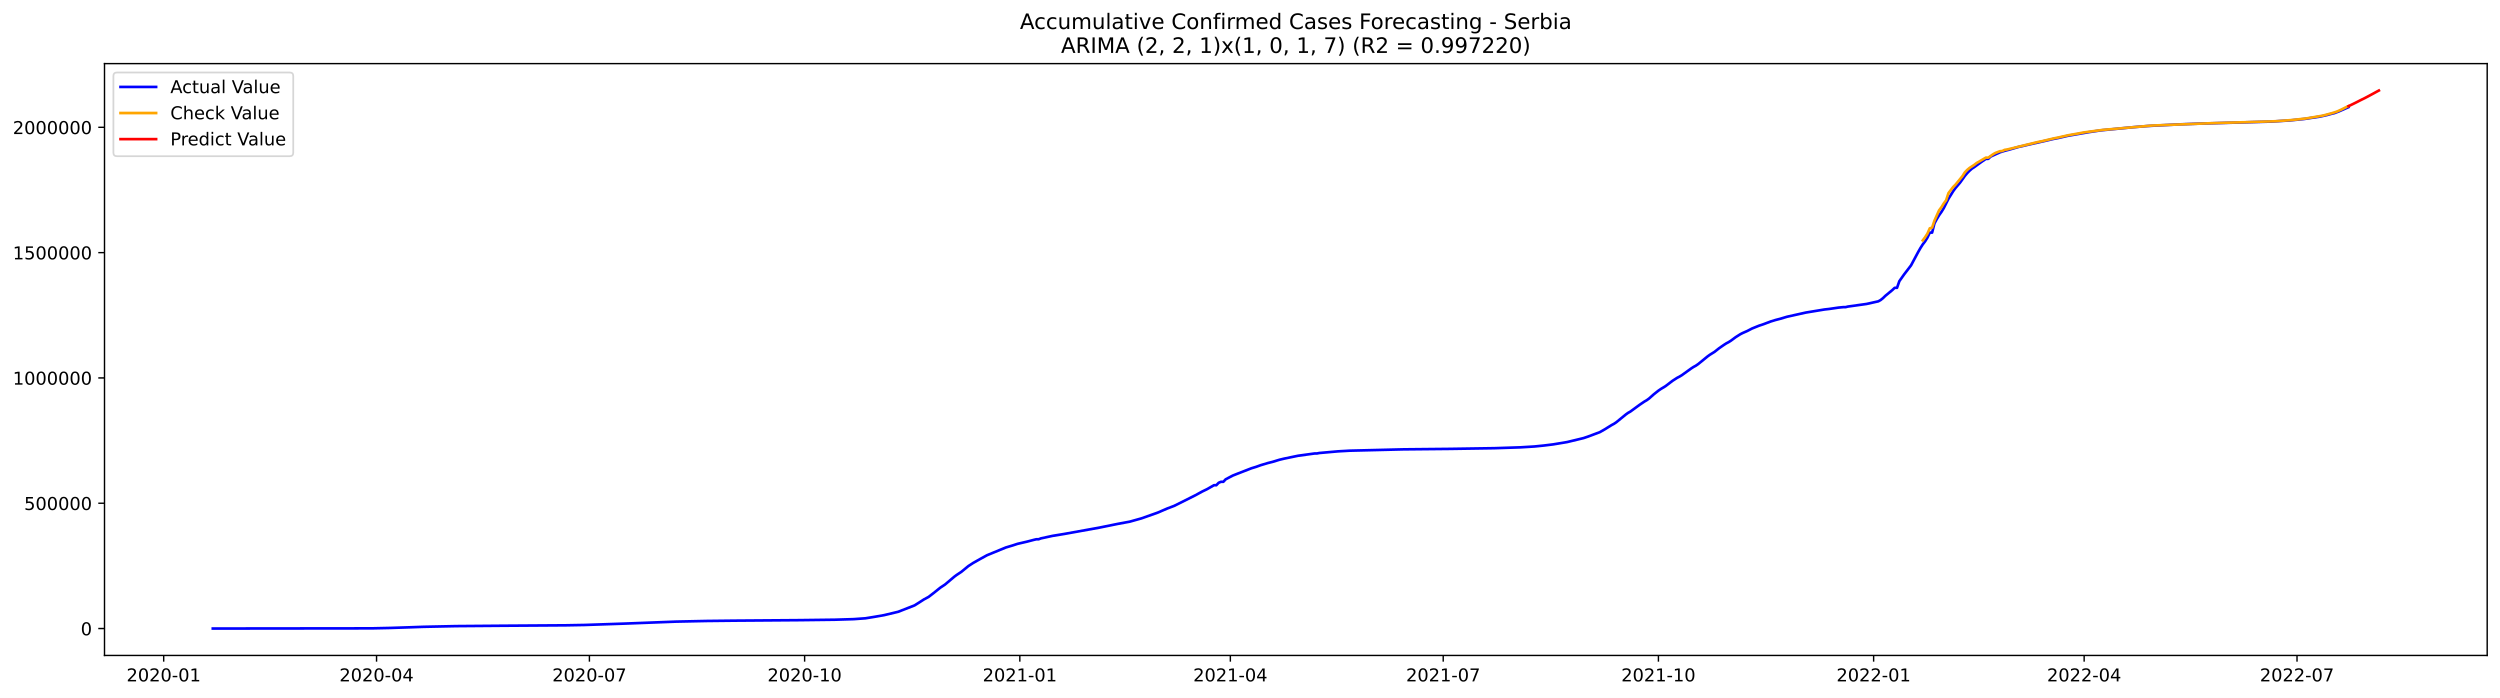
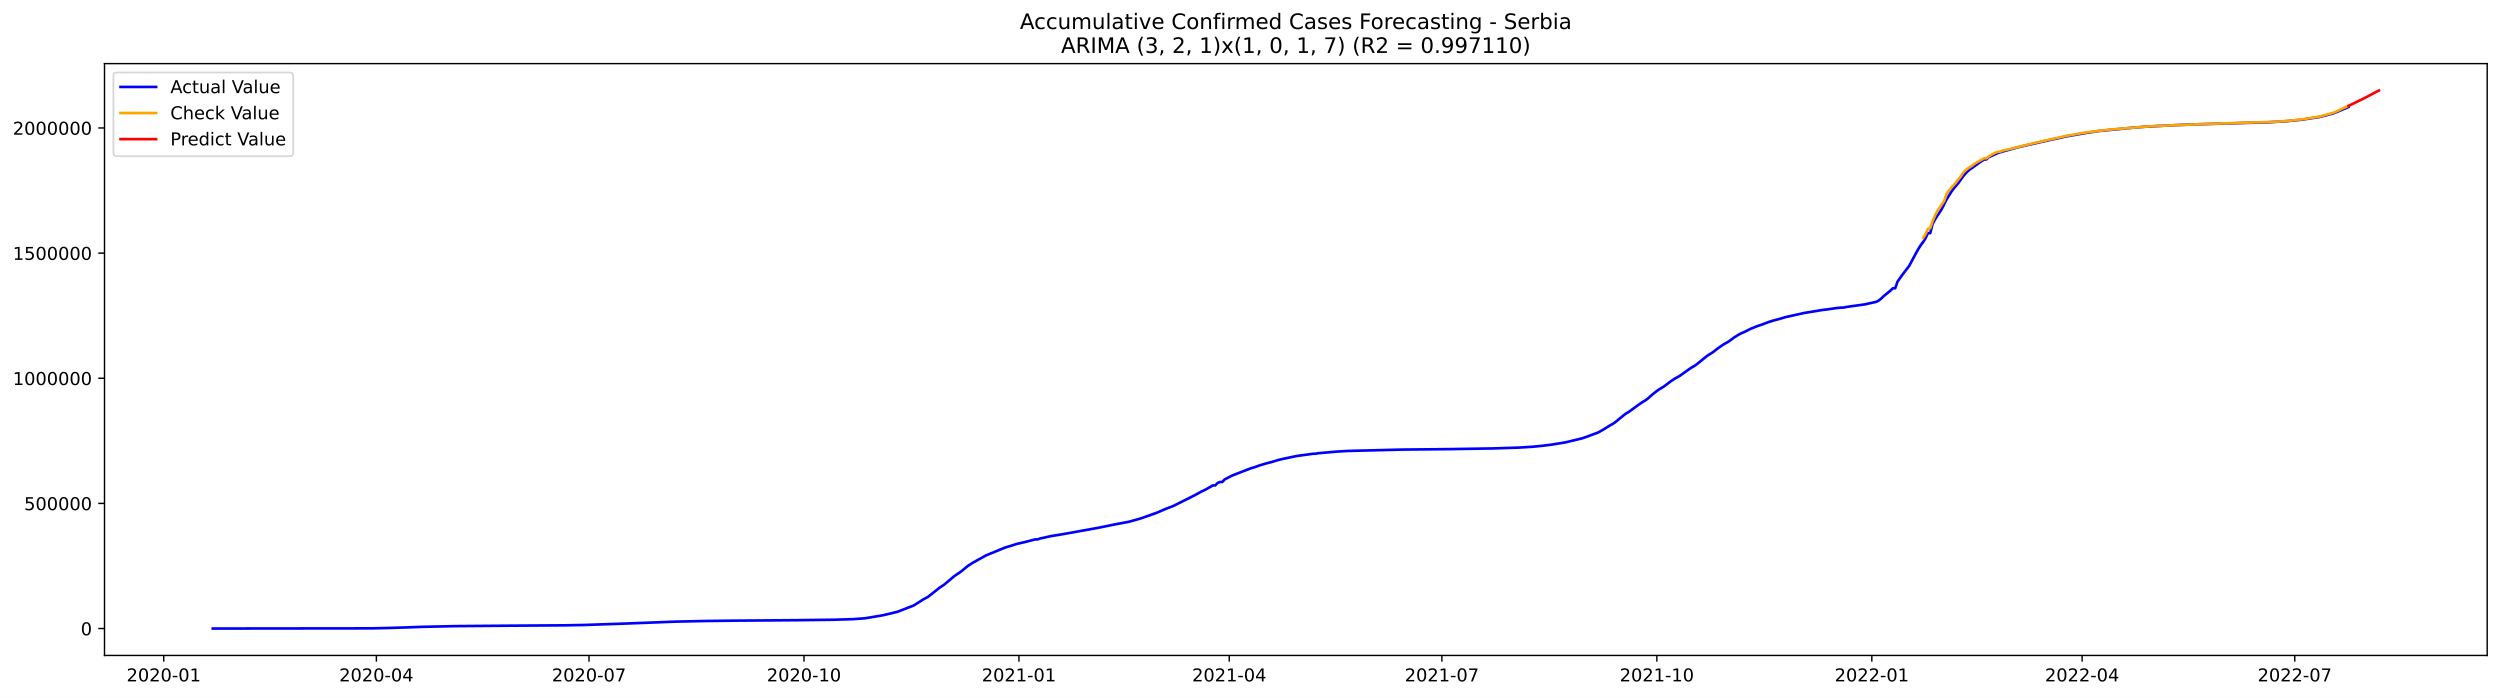
<svg xmlns="http://www.w3.org/2000/svg" xmlns:xlink="http://www.w3.org/1999/xlink" width="1405.138pt" height="392.274pt" viewBox="0 0 1405.138 392.274" version="1.1">
  <defs>
    <style type="text/css">*{stroke-linejoin: round; stroke-linecap: butt}</style>
  </defs>
  <g id="figure_1">
    <g id="patch_1">
      <path d="M 0 392.274  L 1405.138 392.274  L 1405.138 0  L 0 0  z " style="fill: #ffffff" />
    </g>
    <g id="axes_1">
      <g id="patch_2">
        <path d="M 58.737 368.396  L 1397.938 368.396  L 1397.938 35.755  L 58.737 35.755  z " style="fill: #ffffff" />
      </g>
      <g id="matplotlib.axis_1">
        <g id="xtick_1">
          <g id="line2d_1">
            <defs>
-               <path id="mef8b6d47ff" d="M 0 0  L 0 3.5  " style="stroke: #000000; stroke-width: 0.8" />
+               <path id="mf80823ff6f" d="M 0 0  L 0 3.5  " style="stroke: #000000; stroke-width: 0.8" />
            </defs>
            <g>
-               <use xlink:href="#mef8b6d47ff" x="92.001" y="368.396" style="stroke: #000000; stroke-width: 0.8" />
+               <use xlink:href="#mf80823ff6f" x="92.03" y="368.396" style="stroke: #000000; stroke-width: 0.8" />
            </g>
          </g>
          <g id="text_1">
-             <g transform="translate(71.10916 382.9939)scale(0.1 -0.1)">
+             <g transform="translate(71.13895 382.9939)scale(0.1 -0.1)">
              <defs>
                <path id="DejaVuSans-32" d="M 1228 531  L 3431 531  L 3431 0  L 469 0  L 469 531  Q 828 903 1448 1529  Q 2069 2156 2228 2338  Q 2531 2678 2651 2914  Q 2772 3150 2772 3378  Q 2772 3750 2511 3984  Q 2250 4219 1831 4219  Q 1534 4219 1204 4116  Q 875 4013 500 3803  L 500 4441  Q 881 4594 1212 4672  Q 1544 4750 1819 4750  Q 2544 4750 2975 4387  Q 3406 4025 3406 3419  Q 3406 3131 3298 2873  Q 3191 2616 2906 2266  Q 2828 2175 2409 1742  Q 1991 1309 1228 531  z " transform="scale(0.015625)" />
                <path id="DejaVuSans-30" d="M 2034 4250  Q 1547 4250 1301 3770  Q 1056 3291 1056 2328  Q 1056 1369 1301 889  Q 1547 409 2034 409  Q 2525 409 2770 889  Q 3016 1369 3016 2328  Q 3016 3291 2770 3770  Q 2525 4250 2034 4250  z M 2034 4750  Q 2819 4750 3233 4129  Q 3647 3509 3647 2328  Q 3647 1150 3233 529  Q 2819 -91 2034 -91  Q 1250 -91 836 529  Q 422 1150 422 2328  Q 422 3509 836 4129  Q 1250 4750 2034 4750  z " transform="scale(0.015625)" />
                <path id="DejaVuSans-2d" d="M 313 2009  L 1997 2009  L 1997 1497  L 313 1497  L 313 2009  z " transform="scale(0.015625)" />
                <path id="DejaVuSans-31" d="M 794 531  L 1825 531  L 1825 4091  L 703 3866  L 703 4441  L 1819 4666  L 2450 4666  L 2450 531  L 3481 531  L 3481 0  L 794 0  L 794 531  z " transform="scale(0.015625)" />
              </defs>
              <use xlink:href="#DejaVuSans-32" />
              <use xlink:href="#DejaVuSans-30" x="63.623" />
              <use xlink:href="#DejaVuSans-32" x="127.246" />
              <use xlink:href="#DejaVuSans-30" x="190.869" />
              <use xlink:href="#DejaVuSans-2d" x="254.492" />
              <use xlink:href="#DejaVuSans-30" x="290.576" />
              <use xlink:href="#DejaVuSans-31" x="354.199" />
            </g>
          </g>
        </g>
        <g id="xtick_2">
          <g id="line2d_2">
            <g>
-               <use xlink:href="#mef8b6d47ff" x="211.642" y="368.396" style="stroke: #000000; stroke-width: 0.8" />
+               <use xlink:href="#mf80823ff6f" x="211.543" y="368.396" style="stroke: #000000; stroke-width: 0.8" />
            </g>
          </g>
          <g id="text_2">
-             <g transform="translate(190.751 382.9939)scale(0.1 -0.1)">
+             <g transform="translate(190.6517 382.9939)scale(0.1 -0.1)">
              <defs>
                <path id="DejaVuSans-34" d="M 2419 4116  L 825 1625  L 2419 1625  L 2419 4116  z M 2253 4666  L 3047 4666  L 3047 1625  L 3713 1625  L 3713 1100  L 3047 1100  L 3047 0  L 2419 0  L 2419 1100  L 313 1100  L 313 1709  L 2253 4666  z " transform="scale(0.015625)" />
              </defs>
              <use xlink:href="#DejaVuSans-32" />
              <use xlink:href="#DejaVuSans-30" x="63.623" />
              <use xlink:href="#DejaVuSans-32" x="127.246" />
              <use xlink:href="#DejaVuSans-30" x="190.869" />
              <use xlink:href="#DejaVuSans-2d" x="254.492" />
              <use xlink:href="#DejaVuSans-30" x="290.576" />
              <use xlink:href="#DejaVuSans-34" x="354.199" />
            </g>
          </g>
        </g>
        <g id="xtick_3">
          <g id="line2d_3">
            <g>
-               <use xlink:href="#mef8b6d47ff" x="331.284" y="368.396" style="stroke: #000000; stroke-width: 0.8" />
+               <use xlink:href="#mf80823ff6f" x="331.056" y="368.396" style="stroke: #000000; stroke-width: 0.8" />
            </g>
          </g>
          <g id="text_3">
-             <g transform="translate(310.3929 382.9939)scale(0.1 -0.1)">
+             <g transform="translate(310.1645 382.9939)scale(0.1 -0.1)">
              <defs>
                <path id="DejaVuSans-37" d="M 525 4666  L 3525 4666  L 3525 4397  L 1831 0  L 1172 0  L 2766 4134  L 525 4134  L 525 4666  z " transform="scale(0.015625)" />
              </defs>
              <use xlink:href="#DejaVuSans-32" />
              <use xlink:href="#DejaVuSans-30" x="63.623" />
              <use xlink:href="#DejaVuSans-32" x="127.246" />
              <use xlink:href="#DejaVuSans-30" x="190.869" />
              <use xlink:href="#DejaVuSans-2d" x="254.492" />
              <use xlink:href="#DejaVuSans-30" x="290.576" />
              <use xlink:href="#DejaVuSans-37" x="354.199" />
            </g>
          </g>
        </g>
        <g id="xtick_4">
          <g id="line2d_4">
            <g>
-               <use xlink:href="#mef8b6d47ff" x="452.241" y="368.396" style="stroke: #000000; stroke-width: 0.8" />
+               <use xlink:href="#mf80823ff6f" x="451.882" y="368.396" style="stroke: #000000; stroke-width: 0.8" />
            </g>
          </g>
          <g id="text_4">
-             <g transform="translate(431.3495 382.9939)scale(0.1 -0.1)">
+             <g transform="translate(430.9907 382.9939)scale(0.1 -0.1)">
              <use xlink:href="#DejaVuSans-32" />
              <use xlink:href="#DejaVuSans-30" x="63.623" />
              <use xlink:href="#DejaVuSans-32" x="127.246" />
              <use xlink:href="#DejaVuSans-30" x="190.869" />
              <use xlink:href="#DejaVuSans-2d" x="254.492" />
              <use xlink:href="#DejaVuSans-31" x="290.576" />
              <use xlink:href="#DejaVuSans-30" x="354.199" />
            </g>
          </g>
        </g>
        <g id="xtick_5">
          <g id="line2d_5">
            <g>
-               <use xlink:href="#mef8b6d47ff" x="573.198" y="368.396" style="stroke: #000000; stroke-width: 0.8" />
+               <use xlink:href="#mf80823ff6f" x="572.708" y="368.396" style="stroke: #000000; stroke-width: 0.8" />
            </g>
          </g>
          <g id="text_5">
-             <g transform="translate(552.3061 382.9939)scale(0.1 -0.1)">
+             <g transform="translate(551.8168 382.9939)scale(0.1 -0.1)">
              <use xlink:href="#DejaVuSans-32" />
              <use xlink:href="#DejaVuSans-30" x="63.623" />
              <use xlink:href="#DejaVuSans-32" x="127.246" />
              <use xlink:href="#DejaVuSans-31" x="190.869" />
              <use xlink:href="#DejaVuSans-2d" x="254.492" />
              <use xlink:href="#DejaVuSans-30" x="290.576" />
              <use xlink:href="#DejaVuSans-31" x="354.199" />
            </g>
          </g>
        </g>
        <g id="xtick_6">
          <g id="line2d_6">
            <g>
-               <use xlink:href="#mef8b6d47ff" x="691.525" y="368.396" style="stroke: #000000; stroke-width: 0.8" />
+               <use xlink:href="#mf80823ff6f" x="690.908" y="368.396" style="stroke: #000000; stroke-width: 0.8" />
            </g>
          </g>
          <g id="text_6">
-             <g transform="translate(670.6332 382.9939)scale(0.1 -0.1)">
+             <g transform="translate(670.0163 382.9939)scale(0.1 -0.1)">
              <use xlink:href="#DejaVuSans-32" />
              <use xlink:href="#DejaVuSans-30" x="63.623" />
              <use xlink:href="#DejaVuSans-32" x="127.246" />
              <use xlink:href="#DejaVuSans-31" x="190.869" />
              <use xlink:href="#DejaVuSans-2d" x="254.492" />
              <use xlink:href="#DejaVuSans-30" x="290.576" />
              <use xlink:href="#DejaVuSans-34" x="354.199" />
            </g>
          </g>
        </g>
        <g id="xtick_7">
          <g id="line2d_7">
            <g>
-               <use xlink:href="#mef8b6d47ff" x="811.166" y="368.396" style="stroke: #000000; stroke-width: 0.8" />
+               <use xlink:href="#mf80823ff6f" x="810.42" y="368.396" style="stroke: #000000; stroke-width: 0.8" />
            </g>
          </g>
          <g id="text_7">
-             <g transform="translate(790.2751 382.9939)scale(0.1 -0.1)">
+             <g transform="translate(789.5291 382.9939)scale(0.1 -0.1)">
              <use xlink:href="#DejaVuSans-32" />
              <use xlink:href="#DejaVuSans-30" x="63.623" />
              <use xlink:href="#DejaVuSans-32" x="127.246" />
              <use xlink:href="#DejaVuSans-31" x="190.869" />
              <use xlink:href="#DejaVuSans-2d" x="254.492" />
              <use xlink:href="#DejaVuSans-30" x="290.576" />
              <use xlink:href="#DejaVuSans-37" x="354.199" />
            </g>
          </g>
        </g>
        <g id="xtick_8">
          <g id="line2d_8">
            <g>
-               <use xlink:href="#mef8b6d47ff" x="932.123" y="368.396" style="stroke: #000000; stroke-width: 0.8" />
+               <use xlink:href="#mf80823ff6f" x="931.247" y="368.396" style="stroke: #000000; stroke-width: 0.8" />
            </g>
          </g>
          <g id="text_8">
-             <g transform="translate(911.2317 382.9939)scale(0.1 -0.1)">
+             <g transform="translate(910.3552 382.9939)scale(0.1 -0.1)">
              <use xlink:href="#DejaVuSans-32" />
              <use xlink:href="#DejaVuSans-30" x="63.623" />
              <use xlink:href="#DejaVuSans-32" x="127.246" />
              <use xlink:href="#DejaVuSans-31" x="190.869" />
              <use xlink:href="#DejaVuSans-2d" x="254.492" />
              <use xlink:href="#DejaVuSans-31" x="290.576" />
              <use xlink:href="#DejaVuSans-30" x="354.199" />
            </g>
          </g>
        </g>
        <g id="xtick_9">
          <g id="line2d_9">
            <g>
-               <use xlink:href="#mef8b6d47ff" x="1053.08" y="368.396" style="stroke: #000000; stroke-width: 0.8" />
+               <use xlink:href="#mf80823ff6f" x="1052.073" y="368.396" style="stroke: #000000; stroke-width: 0.8" />
            </g>
          </g>
          <g id="text_9">
-             <g transform="translate(1032.188 382.9939)scale(0.1 -0.1)">
+             <g transform="translate(1031.181 382.9939)scale(0.1 -0.1)">
              <use xlink:href="#DejaVuSans-32" />
              <use xlink:href="#DejaVuSans-30" x="63.623" />
              <use xlink:href="#DejaVuSans-32" x="127.246" />
              <use xlink:href="#DejaVuSans-32" x="190.869" />
              <use xlink:href="#DejaVuSans-2d" x="254.492" />
              <use xlink:href="#DejaVuSans-30" x="290.576" />
              <use xlink:href="#DejaVuSans-31" x="354.199" />
            </g>
          </g>
        </g>
        <g id="xtick_10">
          <g id="line2d_10">
            <g>
-               <use xlink:href="#mef8b6d47ff" x="1171.407" y="368.396" style="stroke: #000000; stroke-width: 0.8" />
+               <use xlink:href="#mf80823ff6f" x="1170.272" y="368.396" style="stroke: #000000; stroke-width: 0.8" />
            </g>
          </g>
          <g id="text_10">
-             <g transform="translate(1150.515 382.9939)scale(0.1 -0.1)">
+             <g transform="translate(1149.381 382.9939)scale(0.1 -0.1)">
              <use xlink:href="#DejaVuSans-32" />
              <use xlink:href="#DejaVuSans-30" x="63.623" />
              <use xlink:href="#DejaVuSans-32" x="127.246" />
              <use xlink:href="#DejaVuSans-32" x="190.869" />
              <use xlink:href="#DejaVuSans-2d" x="254.492" />
              <use xlink:href="#DejaVuSans-30" x="290.576" />
              <use xlink:href="#DejaVuSans-34" x="354.199" />
            </g>
          </g>
        </g>
        <g id="xtick_11">
          <g id="line2d_11">
            <g>
-               <use xlink:href="#mef8b6d47ff" x="1291.049" y="368.396" style="stroke: #000000; stroke-width: 0.8" />
+               <use xlink:href="#mf80823ff6f" x="1289.785" y="368.396" style="stroke: #000000; stroke-width: 0.8" />
            </g>
          </g>
          <g id="text_11">
-             <g transform="translate(1270.157 382.9939)scale(0.1 -0.1)">
+             <g transform="translate(1268.894 382.9939)scale(0.1 -0.1)">
              <use xlink:href="#DejaVuSans-32" />
              <use xlink:href="#DejaVuSans-30" x="63.623" />
              <use xlink:href="#DejaVuSans-32" x="127.246" />
              <use xlink:href="#DejaVuSans-32" x="190.869" />
              <use xlink:href="#DejaVuSans-2d" x="254.492" />
              <use xlink:href="#DejaVuSans-30" x="290.576" />
              <use xlink:href="#DejaVuSans-37" x="354.199" />
            </g>
          </g>
        </g>
      </g>
      <g id="matplotlib.axis_2">
        <g id="ytick_1">
          <g id="line2d_12">
            <defs>
-               <path id="m5b79d27939" d="M 0 0  L -3.5 0  " style="stroke: #000000; stroke-width: 0.8" />
+               <path id="m403ae2713d" d="M 0 0  L -3.5 0  " style="stroke: #000000; stroke-width: 0.8" />
            </defs>
            <g>
-               <use xlink:href="#m5b79d27939" x="58.737" y="353.276" style="stroke: #000000; stroke-width: 0.8" />
+               <use xlink:href="#m403ae2713d" x="58.737" y="353.276" style="stroke: #000000; stroke-width: 0.8" />
            </g>
          </g>
          <g id="text_12">
            <g transform="translate(45.375 357.0747)scale(0.1 -0.1)">
              <use xlink:href="#DejaVuSans-30" />
            </g>
          </g>
        </g>
        <g id="ytick_2">
          <g id="line2d_13">
            <g>
-               <use xlink:href="#m5b79d27939" x="58.737" y="282.846" style="stroke: #000000; stroke-width: 0.8" />
+               <use xlink:href="#m403ae2713d" x="58.737" y="282.94" style="stroke: #000000; stroke-width: 0.8" />
            </g>
          </g>
          <g id="text_13">
-             <g transform="translate(13.5625 286.6455)scale(0.1 -0.1)">
+             <g transform="translate(13.5625 286.7396)scale(0.1 -0.1)">
              <defs>
                <path id="DejaVuSans-35" d="M 691 4666  L 3169 4666  L 3169 4134  L 1269 4134  L 1269 2991  Q 1406 3038 1543 3061  Q 1681 3084 1819 3084  Q 2600 3084 3056 2656  Q 3513 2228 3513 1497  Q 3513 744 3044 326  Q 2575 -91 1722 -91  Q 1428 -91 1123 -41  Q 819 9 494 109  L 494 744  Q 775 591 1075 516  Q 1375 441 1709 441  Q 2250 441 2565 725  Q 2881 1009 2881 1497  Q 2881 1984 2565 2268  Q 2250 2553 1709 2553  Q 1456 2553 1204 2497  Q 953 2441 691 2322  L 691 4666  z " transform="scale(0.015625)" />
              </defs>
              <use xlink:href="#DejaVuSans-35" />
              <use xlink:href="#DejaVuSans-30" x="63.623" />
              <use xlink:href="#DejaVuSans-30" x="127.246" />
              <use xlink:href="#DejaVuSans-30" x="190.869" />
              <use xlink:href="#DejaVuSans-30" x="254.492" />
              <use xlink:href="#DejaVuSans-30" x="318.115" />
            </g>
          </g>
        </g>
        <g id="ytick_3">
          <g id="line2d_14">
            <g>
-               <use xlink:href="#m5b79d27939" x="58.737" y="212.417" style="stroke: #000000; stroke-width: 0.8" />
+               <use xlink:href="#m403ae2713d" x="58.737" y="212.605" style="stroke: #000000; stroke-width: 0.8" />
            </g>
          </g>
          <g id="text_14">
-             <g transform="translate(7.2 216.2163)scale(0.1 -0.1)">
+             <g transform="translate(7.2 216.4045)scale(0.1 -0.1)">
              <use xlink:href="#DejaVuSans-31" />
              <use xlink:href="#DejaVuSans-30" x="63.623" />
              <use xlink:href="#DejaVuSans-30" x="127.246" />
              <use xlink:href="#DejaVuSans-30" x="190.869" />
              <use xlink:href="#DejaVuSans-30" x="254.492" />
              <use xlink:href="#DejaVuSans-30" x="318.115" />
              <use xlink:href="#DejaVuSans-30" x="381.738" />
            </g>
          </g>
        </g>
        <g id="ytick_4">
          <g id="line2d_15">
            <g>
-               <use xlink:href="#m5b79d27939" x="58.737" y="141.988" style="stroke: #000000; stroke-width: 0.8" />
+               <use xlink:href="#m403ae2713d" x="58.737" y="142.27" style="stroke: #000000; stroke-width: 0.8" />
            </g>
          </g>
          <g id="text_15">
-             <g transform="translate(7.2 145.7871)scale(0.1 -0.1)">
+             <g transform="translate(7.2 146.0693)scale(0.1 -0.1)">
              <use xlink:href="#DejaVuSans-31" />
              <use xlink:href="#DejaVuSans-35" x="63.623" />
              <use xlink:href="#DejaVuSans-30" x="127.246" />
              <use xlink:href="#DejaVuSans-30" x="190.869" />
              <use xlink:href="#DejaVuSans-30" x="254.492" />
              <use xlink:href="#DejaVuSans-30" x="318.115" />
              <use xlink:href="#DejaVuSans-30" x="381.738" />
            </g>
          </g>
        </g>
        <g id="ytick_5">
          <g id="line2d_16">
            <g>
-               <use xlink:href="#m5b79d27939" x="58.737" y="71.559" style="stroke: #000000; stroke-width: 0.8" />
+               <use xlink:href="#m403ae2713d" x="58.737" y="71.935" style="stroke: #000000; stroke-width: 0.8" />
            </g>
          </g>
          <g id="text_16">
-             <g transform="translate(7.2 75.35788)scale(0.1 -0.1)">
+             <g transform="translate(7.2 75.73422)scale(0.1 -0.1)">
              <use xlink:href="#DejaVuSans-32" />
              <use xlink:href="#DejaVuSans-30" x="63.623" />
              <use xlink:href="#DejaVuSans-30" x="127.246" />
              <use xlink:href="#DejaVuSans-30" x="190.869" />
              <use xlink:href="#DejaVuSans-30" x="254.492" />
              <use xlink:href="#DejaVuSans-30" x="318.115" />
              <use xlink:href="#DejaVuSans-30" x="381.738" />
            </g>
          </g>
        </g>
      </g>
      <g id="line2d_17">
-         <path d="M 119.61 353.276  L 209.013 353.165  L 219.531 352.931  L 230.049 352.589  L 237.937 352.305  L 256.344 351.912  L 282.639 351.699  L 318.137 351.459  L 328.655 351.263  L 351.005 350.498  L 379.93 349.387  L 397.022 349.02  L 412.799 348.841  L 449.611 348.56  L 469.333 348.31  L 479.851 347.988  L 486.424 347.517  L 491.683 346.662  L 496.942 345.74  L 504.831 343.854  L 514.034 340.264  L 516.663 338.613  L 519.293 336.918  L 521.922 335.501  L 524.552 333.47  L 528.496 330.311  L 531.126 328.564  L 536.385 324.126  L 537.699 323.154  L 540.329 321.412  L 544.273 318.17  L 546.903 316.45  L 550.847 314.223  L 554.791 312.055  L 565.309 307.727  L 569.253 306.545  L 571.883 305.676  L 577.142 304.456  L 581.086 303.425  L 582.401 303.112  L 583.715 303.112  L 585.03 302.61  L 591.604 301.183  L 598.178 300.109  L 617.899 296.552  L 628.417 294.415  L 634.991 293.201  L 641.564 291.355  L 650.768 288.096  L 656.026 285.822  L 659.971 284.321  L 671.803 278.401  L 675.748 276.241  L 678.377 274.973  L 682.321 272.719  L 683.636 272.719  L 684.951 271.35  L 686.266 270.802  L 687.58 270.802  L 688.895 269.396  L 692.839 267.319  L 695.469 266.272  L 703.357 263.2  L 705.987 262.397  L 708.616 261.45  L 712.561 260.267  L 715.19 259.609  L 719.134 258.405  L 721.764 257.777  L 725.708 256.957  L 729.652 256.146  L 738.855 254.883  L 740.17 254.883  L 741.485 254.617  L 752.003 253.684  L 758.577 253.312  L 788.816 252.56  L 815.111 252.298  L 840.091 251.905  L 854.553 251.43  L 862.442 250.948  L 867.701 250.418  L 872.96 249.77  L 880.848 248.456  L 890.051 246.23  L 892.681 245.339  L 899.254 242.867  L 901.884 241.36  L 905.828 238.911  L 907.143 238.207  L 908.458 237.326  L 913.717 233.027  L 915.031 232.077  L 916.346 231.336  L 918.976 229.413  L 921.605 227.486  L 924.235 225.703  L 925.549 224.944  L 926.864 223.995  L 929.494 221.652  L 932.123 219.564  L 933.438 218.661  L 936.067 217.067  L 940.012 214.064  L 942.641 212.366  L 943.956 211.689  L 945.271 210.886  L 950.53 207.106  L 951.844 206.253  L 953.159 205.538  L 954.474 204.628  L 959.733 200.342  L 961.047 199.391  L 963.677 197.751  L 966.306 195.668  L 968.936 193.849  L 970.251 193.004  L 971.565 192.31  L 972.88 191.479  L 975.51 189.53  L 978.139 187.861  L 979.454 187.184  L 982.083 186.024  L 984.713 184.656  L 988.657 183.064  L 991.287 182.182  L 995.231 180.69  L 997.86 179.882  L 1000.49 179.199  L 1004.434 178.024  L 1008.378 177.147  L 1014.952 175.68  L 1025.47 173.948  L 1028.1 173.651  L 1033.359 172.886  L 1035.988 172.63  L 1037.303 172.63  L 1038.617 172.307  L 1049.135 170.836  L 1055.709 169.368  L 1057.024 168.632  L 1058.339 167.577  L 1059.653 166.292  L 1063.598 163.033  L 1064.912 161.772  L 1066.227 161.772  L 1067.542 158.03  L 1070.171 154.301  L 1074.116 149.145  L 1078.06 141.76  L 1079.375 139.449  L 1080.689 137.376  L 1082.004 135.663  L 1083.319 133.544  L 1084.634 130.741  L 1085.948 130.741  L 1087.263 125.566  L 1088.578 123.131  L 1089.893 120.959  L 1091.207 119.106  L 1092.522 116.944  L 1095.152 111.723  L 1097.781 107.477  L 1099.096 105.683  L 1101.725 102.578  L 1104.355 98.873  L 1105.67 97.307  L 1106.984 95.957  L 1108.299 94.804  L 1109.614 93.954  L 1113.558 91.08  L 1116.187 89.288  L 1117.502 89.288  L 1118.817 88.023  L 1124.076 85.603  L 1126.705 84.779  L 1129.335 84.099  L 1134.594 82.569  L 1154.315 78.053  L 1156.945 77.552  L 1162.204 76.337  L 1174.036 74.274  L 1180.61 73.283  L 1199.016 71.486  L 1206.905 70.844  L 1210.849 70.616  L 1225.311 69.893  L 1235.829 69.495  L 1276.586 68.333  L 1287.104 67.67  L 1294.993 66.885  L 1304.196 65.495  L 1308.14 64.602  L 1310.77 63.863  L 1312.085 63.573  L 1314.714 62.559  L 1317.344 61.404  L 1319.973 60.235  L 1319.973 60.235  " clip-path="url(#pdf8022c836)" style="fill: none; stroke: #0000ff; stroke-width: 1.5; stroke-linecap: square" />
+         <path d="M 119.61 353.276  L 208.916 353.165  L 219.423 352.931  L 229.93 352.59  L 237.81 352.306  L 256.196 351.914  L 282.463 351.701  L 317.923 351.462  L 328.429 351.266  L 350.756 350.502  L 379.649 349.392  L 396.722 349.026  L 412.482 348.847  L 449.255 348.566  L 468.955 348.317  L 479.462 347.995  L 486.029 347.525  L 491.282 346.67  L 496.535 345.75  L 504.415 343.866  L 513.608 340.281  L 516.235 338.632  L 518.862 336.94  L 521.488 335.525  L 524.115 333.496  L 528.055 330.341  L 530.682 328.597  L 535.935 324.165  L 537.248 323.194  L 539.875 321.455  L 543.815 318.217  L 546.442 316.499  L 550.382 314.275  L 554.322 312.11  L 564.828 307.787  L 568.768 306.607  L 571.395 305.74  L 576.648 304.521  L 580.588 303.491  L 581.901 303.179  L 583.215 303.179  L 584.528 302.678  L 591.095 301.252  L 597.661 300.18  L 617.361 296.628  L 627.868 294.493  L 634.435 293.281  L 641.001 291.437  L 650.195 288.183  L 655.448 285.912  L 659.388 284.413  L 671.208 278.501  L 675.148 276.344  L 677.774 275.077  L 681.714 272.827  L 683.028 272.827  L 684.341 271.459  L 685.654 270.912  L 686.968 270.912  L 688.281 269.508  L 692.221 267.434  L 694.848 266.388  L 702.728 263.32  L 705.354 262.519  L 707.981 261.573  L 711.921 260.391  L 714.548 259.734  L 718.488 258.531  L 721.114 257.905  L 725.054 257.085  L 728.994 256.275  L 738.187 255.015  L 739.501 255.015  L 740.814 254.749  L 751.321 253.817  L 757.887 253.446  L 788.094 252.694  L 814.36 252.433  L 839.314 252.04  L 853.76 251.567  L 861.64 251.085  L 866.894 250.555  L 872.147 249.909  L 880.027 248.596  L 889.22 246.373  L 891.847 245.483  L 898.413 243.014  L 901.04 241.509  L 904.98 239.064  L 906.293 238.36  L 907.607 237.481  L 912.86 233.187  L 914.173 232.238  L 915.487 231.499  L 918.113 229.578  L 920.74 227.654  L 923.367 225.874  L 924.68 225.116  L 925.993 224.168  L 928.62 221.828  L 931.247 219.743  L 932.56 218.841  L 935.187 217.249  L 939.127 214.25  L 941.753 212.554  L 943.067 211.878  L 944.38 211.076  L 949.633 207.301  L 950.947 206.45  L 952.26 205.736  L 953.573 204.827  L 958.826 200.546  L 960.14 199.597  L 962.766 197.959  L 965.393 195.879  L 968.02 194.062  L 969.333 193.218  L 970.646 192.525  L 971.96 191.695  L 974.586 189.749  L 977.213 188.082  L 978.526 187.406  L 981.153 186.247  L 983.78 184.882  L 987.72 183.292  L 990.346 182.41  L 994.286 180.92  L 996.913 180.114  L 999.54 179.431  L 1003.48 178.258  L 1007.42 177.382  L 1013.986 175.918  L 1024.493 174.188  L 1027.119 173.891  L 1032.373 173.127  L 1034.999 172.871  L 1036.313 172.871  L 1037.626 172.548  L 1048.133 171.08  L 1054.699 169.613  L 1056.013 168.879  L 1057.326 167.825  L 1058.639 166.542  L 1062.579 163.287  L 1063.893 162.028  L 1065.206 162.028  L 1066.519 158.29  L 1069.146 154.566  L 1073.086 149.417  L 1077.026 142.042  L 1078.339 139.735  L 1079.653 137.664  L 1080.966 135.954  L 1082.279 133.838  L 1083.593 131.038  L 1084.906 131.038  L 1086.219 125.87  L 1087.533 123.439  L 1088.846 121.269  L 1090.159 119.419  L 1091.473 117.259  L 1094.099 112.045  L 1096.726 107.805  L 1098.039 106.014  L 1100.666 102.913  L 1103.292 99.213  L 1104.606 97.649  L 1105.919 96.301  L 1107.232 95.149  L 1108.546 94.3  L 1112.486 91.43  L 1115.112 89.641  L 1116.426 89.641  L 1117.739 88.378  L 1122.992 85.961  L 1125.619 85.138  L 1128.246 84.458  L 1133.499 82.931  L 1153.199 78.42  L 1155.826 77.921  L 1161.079 76.707  L 1172.899 74.647  L 1179.465 73.657  L 1197.852 71.862  L 1205.732 71.222  L 1209.672 70.993  L 1224.119 70.272  L 1234.625 69.874  L 1275.338 68.713  L 1285.845 68.052  L 1293.725 67.268  L 1302.918 65.879  L 1306.858 64.988  L 1309.485 64.249  L 1310.798 63.96  L 1313.425 62.947  L 1319.992 60.138  L 1319.992 60.138  " clip-path="url(#p690d4c5368)" style="fill: none; stroke: #0000ff; stroke-width: 1.5; stroke-linecap: square" />
      </g>
      <g id="line2d_18">
-         <path d="M 1080.689 135.13  L 1082.004 133.353  L 1083.319 131.32  L 1084.634 128.321  L 1085.948 127.962  L 1087.263 124.046  L 1089.893 118.172  L 1091.207 116.454  L 1092.522 114.326  L 1093.837 112.54  L 1095.152 108.516  L 1097.781 105.094  L 1099.096 103.79  L 1103.04 98.951  L 1104.355 96.867  L 1105.67 95.513  L 1106.984 94.397  L 1109.614 92.686  L 1110.929 91.649  L 1116.187 88.588  L 1117.502 88.626  L 1120.132 86.755  L 1121.446 85.995  L 1124.076 84.989  L 1125.391 84.874  L 1126.705 84.235  L 1128.02 84.034  L 1145.112 79.884  L 1147.741 79.347  L 1154.315 77.789  L 1156.945 77.266  L 1162.204 76.06  L 1167.463 75.137  L 1171.407 74.392  L 1181.925 73.003  L 1209.534 70.571  L 1242.403 69.263  L 1279.216 68.137  L 1288.419 67.446  L 1296.308 66.552  L 1305.511 65  L 1310.77 63.576  L 1313.399 62.749  L 1316.029 61.555  L 1318.658 60.224  L 1319.973 59.673  L 1319.973 59.673  " clip-path="url(#pdf8022c836)" style="fill: none; stroke: #ffa500; stroke-width: 1.5; stroke-linecap: square" />
+         <path d="M 1080.966 133.637  L 1082.279 131.605  L 1083.593 128.609  L 1084.906 128.243  L 1086.219 124.362  L 1087.533 121.272  L 1088.846 118.624  L 1092.786 112.858  L 1094.099 108.849  L 1096.726 105.412  L 1098.039 104.079  L 1099.353 102.578  L 1100.666 100.822  L 1101.979 99.298  L 1103.292 97.204  L 1104.606 95.86  L 1105.919 94.744  L 1108.546 93.044  L 1109.859 91.996  L 1115.112 88.957  L 1116.426 88.99  L 1119.052 87.111  L 1121.679 85.767  L 1122.992 85.342  L 1124.306 85.24  L 1125.619 84.6  L 1126.932 84.4  L 1144.006 80.252  L 1146.632 79.712  L 1153.199 78.158  L 1155.826 77.633  L 1161.079 76.432  L 1166.332 75.508  L 1171.586 74.582  L 1183.405 73.114  L 1189.972 72.491  L 1209.672 70.892  L 1239.879 69.682  L 1279.278 68.434  L 1287.158 67.829  L 1295.038 66.936  L 1304.232 65.386  L 1309.485 63.964  L 1312.112 63.134  L 1314.738 61.949  L 1317.365 60.614  L 1319.992 59.505  L 1319.992 59.505  " clip-path="url(#p690d4c5368)" style="fill: none; stroke: #ffa500; stroke-width: 1.5; stroke-linecap: square" />
      </g>
      <g id="line2d_19">
-         <path d="M 1319.973 59.673  L 1321.288 59.052  L 1322.603 58.41  L 1323.917 57.759  L 1325.232 57.095  L 1326.547 56.413  L 1327.862 55.764  L 1329.176 55.116  L 1330.491 54.429  L 1331.806 53.726  L 1333.121 53.02  L 1334.435 52.306  L 1335.75 51.58  L 1337.065 50.876  " clip-path="url(#pdf8022c836)" style="fill: none; stroke: #ff0000; stroke-width: 1.5; stroke-linecap: square" />
+         <path d="M 1319.992 59.505  L 1321.305 58.879  L 1322.618 58.249  L 1323.931 57.599  L 1325.245 56.931  L 1326.558 56.299  L 1327.871 55.688  L 1329.185 55.011  L 1330.498 54.327  L 1331.811 53.641  L 1333.125 52.943  L 1334.438 52.235  L 1335.751 51.548  L 1337.065 50.876  " clip-path="url(#p690d4c5368)" style="fill: none; stroke: #ff0000; stroke-width: 1.5; stroke-linecap: square" />
      </g>
      <g id="patch_3">
        <path d="M 58.737 368.396  L 58.737 35.755  " style="fill: none; stroke: #000000; stroke-width: 0.8; stroke-linejoin: miter; stroke-linecap: square" />
      </g>
      <g id="patch_4">
        <path d="M 1397.938 368.396  L 1397.938 35.755  " style="fill: none; stroke: #000000; stroke-width: 0.8; stroke-linejoin: miter; stroke-linecap: square" />
      </g>
      <g id="patch_5">
        <path d="M 58.737 368.396  L 1397.938 368.396  " style="fill: none; stroke: #000000; stroke-width: 0.8; stroke-linejoin: miter; stroke-linecap: square" />
      </g>
      <g id="patch_6">
        <path d="M 58.737 35.755  L 1397.938 35.755  " style="fill: none; stroke: #000000; stroke-width: 0.8; stroke-linejoin: miter; stroke-linecap: square" />
      </g>
      <g id="text_17">
        <g transform="translate(573.2459 16.31812)scale(0.12 -0.12)">
          <defs>
            <path id="DejaVuSans-41" d="M 2188 4044  L 1331 1722  L 3047 1722  L 2188 4044  z M 1831 4666  L 2547 4666  L 4325 0  L 3669 0  L 3244 1197  L 1141 1197  L 716 0  L 50 0  L 1831 4666  z " transform="scale(0.015625)" />
            <path id="DejaVuSans-63" d="M 3122 3366  L 3122 2828  Q 2878 2963 2633 3030  Q 2388 3097 2138 3097  Q 1578 3097 1268 2742  Q 959 2388 959 1747  Q 959 1106 1268 751  Q 1578 397 2138 397  Q 2388 397 2633 464  Q 2878 531 3122 666  L 3122 134  Q 2881 22 2623 -34  Q 2366 -91 2075 -91  Q 1284 -91 818 406  Q 353 903 353 1747  Q 353 2603 823 3093  Q 1294 3584 2113 3584  Q 2378 3584 2631 3529  Q 2884 3475 3122 3366  z " transform="scale(0.015625)" />
            <path id="DejaVuSans-75" d="M 544 1381  L 544 3500  L 1119 3500  L 1119 1403  Q 1119 906 1312 657  Q 1506 409 1894 409  Q 2359 409 2629 706  Q 2900 1003 2900 1516  L 2900 3500  L 3475 3500  L 3475 0  L 2900 0  L 2900 538  Q 2691 219 2414 64  Q 2138 -91 1772 -91  Q 1169 -91 856 284  Q 544 659 544 1381  z M 1991 3584  L 1991 3584  z " transform="scale(0.015625)" />
            <path id="DejaVuSans-6d" d="M 3328 2828  Q 3544 3216 3844 3400  Q 4144 3584 4550 3584  Q 5097 3584 5394 3201  Q 5691 2819 5691 2113  L 5691 0  L 5113 0  L 5113 2094  Q 5113 2597 4934 2840  Q 4756 3084 4391 3084  Q 3944 3084 3684 2787  Q 3425 2491 3425 1978  L 3425 0  L 2847 0  L 2847 2094  Q 2847 2600 2669 2842  Q 2491 3084 2119 3084  Q 1678 3084 1418 2786  Q 1159 2488 1159 1978  L 1159 0  L 581 0  L 581 3500  L 1159 3500  L 1159 2956  Q 1356 3278 1631 3431  Q 1906 3584 2284 3584  Q 2666 3584 2933 3390  Q 3200 3197 3328 2828  z " transform="scale(0.015625)" />
            <path id="DejaVuSans-6c" d="M 603 4863  L 1178 4863  L 1178 0  L 603 0  L 603 4863  z " transform="scale(0.015625)" />
            <path id="DejaVuSans-61" d="M 2194 1759  Q 1497 1759 1228 1600  Q 959 1441 959 1056  Q 959 750 1161 570  Q 1363 391 1709 391  Q 2188 391 2477 730  Q 2766 1069 2766 1631  L 2766 1759  L 2194 1759  z M 3341 1997  L 3341 0  L 2766 0  L 2766 531  Q 2569 213 2275 61  Q 1981 -91 1556 -91  Q 1019 -91 701 211  Q 384 513 384 1019  Q 384 1609 779 1909  Q 1175 2209 1959 2209  L 2766 2209  L 2766 2266  Q 2766 2663 2505 2880  Q 2244 3097 1772 3097  Q 1472 3097 1187 3025  Q 903 2953 641 2809  L 641 3341  Q 956 3463 1253 3523  Q 1550 3584 1831 3584  Q 2591 3584 2966 3190  Q 3341 2797 3341 1997  z " transform="scale(0.015625)" />
            <path id="DejaVuSans-74" d="M 1172 4494  L 1172 3500  L 2356 3500  L 2356 3053  L 1172 3053  L 1172 1153  Q 1172 725 1289 603  Q 1406 481 1766 481  L 2356 481  L 2356 0  L 1766 0  Q 1100 0 847 248  Q 594 497 594 1153  L 594 3053  L 172 3053  L 172 3500  L 594 3500  L 594 4494  L 1172 4494  z " transform="scale(0.015625)" />
            <path id="DejaVuSans-69" d="M 603 3500  L 1178 3500  L 1178 0  L 603 0  L 603 3500  z M 603 4863  L 1178 4863  L 1178 4134  L 603 4134  L 603 4863  z " transform="scale(0.015625)" />
            <path id="DejaVuSans-76" d="M 191 3500  L 800 3500  L 1894 563  L 2988 3500  L 3597 3500  L 2284 0  L 1503 0  L 191 3500  z " transform="scale(0.015625)" />
            <path id="DejaVuSans-65" d="M 3597 1894  L 3597 1613  L 953 1613  Q 991 1019 1311 708  Q 1631 397 2203 397  Q 2534 397 2845 478  Q 3156 559 3463 722  L 3463 178  Q 3153 47 2828 -22  Q 2503 -91 2169 -91  Q 1331 -91 842 396  Q 353 884 353 1716  Q 353 2575 817 3079  Q 1281 3584 2069 3584  Q 2775 3584 3186 3129  Q 3597 2675 3597 1894  z M 3022 2063  Q 3016 2534 2758 2815  Q 2500 3097 2075 3097  Q 1594 3097 1305 2825  Q 1016 2553 972 2059  L 3022 2063  z " transform="scale(0.015625)" />
            <path id="DejaVuSans-20" transform="scale(0.015625)" />
            <path id="DejaVuSans-43" d="M 4122 4306  L 4122 3641  Q 3803 3938 3442 4084  Q 3081 4231 2675 4231  Q 1875 4231 1450 3742  Q 1025 3253 1025 2328  Q 1025 1406 1450 917  Q 1875 428 2675 428  Q 3081 428 3442 575  Q 3803 722 4122 1019  L 4122 359  Q 3791 134 3420 21  Q 3050 -91 2638 -91  Q 1578 -91 968 557  Q 359 1206 359 2328  Q 359 3453 968 4101  Q 1578 4750 2638 4750  Q 3056 4750 3426 4639  Q 3797 4528 4122 4306  z " transform="scale(0.015625)" />
            <path id="DejaVuSans-6f" d="M 1959 3097  Q 1497 3097 1228 2736  Q 959 2375 959 1747  Q 959 1119 1226 758  Q 1494 397 1959 397  Q 2419 397 2687 759  Q 2956 1122 2956 1747  Q 2956 2369 2687 2733  Q 2419 3097 1959 3097  z M 1959 3584  Q 2709 3584 3137 3096  Q 3566 2609 3566 1747  Q 3566 888 3137 398  Q 2709 -91 1959 -91  Q 1206 -91 779 398  Q 353 888 353 1747  Q 353 2609 779 3096  Q 1206 3584 1959 3584  z " transform="scale(0.015625)" />
            <path id="DejaVuSans-6e" d="M 3513 2113  L 3513 0  L 2938 0  L 2938 2094  Q 2938 2591 2744 2837  Q 2550 3084 2163 3084  Q 1697 3084 1428 2787  Q 1159 2491 1159 1978  L 1159 0  L 581 0  L 581 3500  L 1159 3500  L 1159 2956  Q 1366 3272 1645 3428  Q 1925 3584 2291 3584  Q 2894 3584 3203 3211  Q 3513 2838 3513 2113  z " transform="scale(0.015625)" />
            <path id="DejaVuSans-66" d="M 2375 4863  L 2375 4384  L 1825 4384  Q 1516 4384 1395 4259  Q 1275 4134 1275 3809  L 1275 3500  L 2222 3500  L 2222 3053  L 1275 3053  L 1275 0  L 697 0  L 697 3053  L 147 3053  L 147 3500  L 697 3500  L 697 3744  Q 697 4328 969 4595  Q 1241 4863 1831 4863  L 2375 4863  z " transform="scale(0.015625)" />
            <path id="DejaVuSans-72" d="M 2631 2963  Q 2534 3019 2420 3045  Q 2306 3072 2169 3072  Q 1681 3072 1420 2755  Q 1159 2438 1159 1844  L 1159 0  L 581 0  L 581 3500  L 1159 3500  L 1159 2956  Q 1341 3275 1631 3429  Q 1922 3584 2338 3584  Q 2397 3584 2469 3576  Q 2541 3569 2628 3553  L 2631 2963  z " transform="scale(0.015625)" />
            <path id="DejaVuSans-64" d="M 2906 2969  L 2906 4863  L 3481 4863  L 3481 0  L 2906 0  L 2906 525  Q 2725 213 2448 61  Q 2172 -91 1784 -91  Q 1150 -91 751 415  Q 353 922 353 1747  Q 353 2572 751 3078  Q 1150 3584 1784 3584  Q 2172 3584 2448 3432  Q 2725 3281 2906 2969  z M 947 1747  Q 947 1113 1208 752  Q 1469 391 1925 391  Q 2381 391 2643 752  Q 2906 1113 2906 1747  Q 2906 2381 2643 2742  Q 2381 3103 1925 3103  Q 1469 3103 1208 2742  Q 947 2381 947 1747  z " transform="scale(0.015625)" />
            <path id="DejaVuSans-73" d="M 2834 3397  L 2834 2853  Q 2591 2978 2328 3040  Q 2066 3103 1784 3103  Q 1356 3103 1142 2972  Q 928 2841 928 2578  Q 928 2378 1081 2264  Q 1234 2150 1697 2047  L 1894 2003  Q 2506 1872 2764 1633  Q 3022 1394 3022 966  Q 3022 478 2636 193  Q 2250 -91 1575 -91  Q 1294 -91 989 -36  Q 684 19 347 128  L 347 722  Q 666 556 975 473  Q 1284 391 1588 391  Q 1994 391 2212 530  Q 2431 669 2431 922  Q 2431 1156 2273 1281  Q 2116 1406 1581 1522  L 1381 1569  Q 847 1681 609 1914  Q 372 2147 372 2553  Q 372 3047 722 3315  Q 1072 3584 1716 3584  Q 2034 3584 2315 3537  Q 2597 3491 2834 3397  z " transform="scale(0.015625)" />
            <path id="DejaVuSans-46" d="M 628 4666  L 3309 4666  L 3309 4134  L 1259 4134  L 1259 2759  L 3109 2759  L 3109 2228  L 1259 2228  L 1259 0  L 628 0  L 628 4666  z " transform="scale(0.015625)" />
            <path id="DejaVuSans-67" d="M 2906 1791  Q 2906 2416 2648 2759  Q 2391 3103 1925 3103  Q 1463 3103 1205 2759  Q 947 2416 947 1791  Q 947 1169 1205 825  Q 1463 481 1925 481  Q 2391 481 2648 825  Q 2906 1169 2906 1791  z M 3481 434  Q 3481 -459 3084 -895  Q 2688 -1331 1869 -1331  Q 1566 -1331 1297 -1286  Q 1028 -1241 775 -1147  L 775 -588  Q 1028 -725 1275 -790  Q 1522 -856 1778 -856  Q 2344 -856 2625 -561  Q 2906 -266 2906 331  L 2906 616  Q 2728 306 2450 153  Q 2172 0 1784 0  Q 1141 0 747 490  Q 353 981 353 1791  Q 353 2603 747 3093  Q 1141 3584 1784 3584  Q 2172 3584 2450 3431  Q 2728 3278 2906 2969  L 2906 3500  L 3481 3500  L 3481 434  z " transform="scale(0.015625)" />
            <path id="DejaVuSans-53" d="M 3425 4513  L 3425 3897  Q 3066 4069 2747 4153  Q 2428 4238 2131 4238  Q 1616 4238 1336 4038  Q 1056 3838 1056 3469  Q 1056 3159 1242 3001  Q 1428 2844 1947 2747  L 2328 2669  Q 3034 2534 3370 2195  Q 3706 1856 3706 1288  Q 3706 609 3251 259  Q 2797 -91 1919 -91  Q 1588 -91 1214 -16  Q 841 59 441 206  L 441 856  Q 825 641 1194 531  Q 1563 422 1919 422  Q 2459 422 2753 634  Q 3047 847 3047 1241  Q 3047 1584 2836 1778  Q 2625 1972 2144 2069  L 1759 2144  Q 1053 2284 737 2584  Q 422 2884 422 3419  Q 422 4038 858 4394  Q 1294 4750 2059 4750  Q 2388 4750 2728 4690  Q 3069 4631 3425 4513  z " transform="scale(0.015625)" />
            <path id="DejaVuSans-62" d="M 3116 1747  Q 3116 2381 2855 2742  Q 2594 3103 2138 3103  Q 1681 3103 1420 2742  Q 1159 2381 1159 1747  Q 1159 1113 1420 752  Q 1681 391 2138 391  Q 2594 391 2855 752  Q 3116 1113 3116 1747  z M 1159 2969  Q 1341 3281 1617 3432  Q 1894 3584 2278 3584  Q 2916 3584 3314 3078  Q 3713 2572 3713 1747  Q 3713 922 3314 415  Q 2916 -91 2278 -91  Q 1894 -91 1617 61  Q 1341 213 1159 525  L 1159 0  L 581 0  L 581 4863  L 1159 4863  L 1159 2969  z " transform="scale(0.015625)" />
          </defs>
          <use xlink:href="#DejaVuSans-41" />
          <use xlink:href="#DejaVuSans-63" x="66.658" />
          <use xlink:href="#DejaVuSans-63" x="121.639" />
          <use xlink:href="#DejaVuSans-75" x="176.619" />
          <use xlink:href="#DejaVuSans-6d" x="239.998" />
          <use xlink:href="#DejaVuSans-75" x="337.41" />
          <use xlink:href="#DejaVuSans-6c" x="400.789" />
          <use xlink:href="#DejaVuSans-61" x="428.572" />
          <use xlink:href="#DejaVuSans-74" x="489.852" />
          <use xlink:href="#DejaVuSans-69" x="529.061" />
          <use xlink:href="#DejaVuSans-76" x="556.844" />
          <use xlink:href="#DejaVuSans-65" x="616.023" />
          <use xlink:href="#DejaVuSans-20" x="677.547" />
          <use xlink:href="#DejaVuSans-43" x="709.334" />
          <use xlink:href="#DejaVuSans-6f" x="779.158" />
          <use xlink:href="#DejaVuSans-6e" x="840.34" />
          <use xlink:href="#DejaVuSans-66" x="903.719" />
          <use xlink:href="#DejaVuSans-69" x="938.924" />
          <use xlink:href="#DejaVuSans-72" x="966.707" />
          <use xlink:href="#DejaVuSans-6d" x="1006.07" />
          <use xlink:href="#DejaVuSans-65" x="1103.482" />
          <use xlink:href="#DejaVuSans-64" x="1165.006" />
          <use xlink:href="#DejaVuSans-20" x="1228.482" />
          <use xlink:href="#DejaVuSans-43" x="1260.27" />
          <use xlink:href="#DejaVuSans-61" x="1330.094" />
          <use xlink:href="#DejaVuSans-73" x="1391.373" />
          <use xlink:href="#DejaVuSans-65" x="1443.473" />
          <use xlink:href="#DejaVuSans-73" x="1504.996" />
          <use xlink:href="#DejaVuSans-20" x="1557.096" />
          <use xlink:href="#DejaVuSans-46" x="1588.883" />
          <use xlink:href="#DejaVuSans-6f" x="1642.777" />
          <use xlink:href="#DejaVuSans-72" x="1703.959" />
          <use xlink:href="#DejaVuSans-65" x="1742.822" />
          <use xlink:href="#DejaVuSans-63" x="1804.346" />
          <use xlink:href="#DejaVuSans-61" x="1859.326" />
          <use xlink:href="#DejaVuSans-73" x="1920.605" />
          <use xlink:href="#DejaVuSans-74" x="1972.705" />
          <use xlink:href="#DejaVuSans-69" x="2011.914" />
          <use xlink:href="#DejaVuSans-6e" x="2039.697" />
          <use xlink:href="#DejaVuSans-67" x="2103.076" />
          <use xlink:href="#DejaVuSans-20" x="2166.553" />
          <use xlink:href="#DejaVuSans-2d" x="2198.34" />
          <use xlink:href="#DejaVuSans-20" x="2234.424" />
          <use xlink:href="#DejaVuSans-53" x="2266.211" />
          <use xlink:href="#DejaVuSans-65" x="2329.688" />
          <use xlink:href="#DejaVuSans-72" x="2391.211" />
          <use xlink:href="#DejaVuSans-62" x="2432.324" />
          <use xlink:href="#DejaVuSans-69" x="2495.801" />
          <use xlink:href="#DejaVuSans-61" x="2523.584" />
        </g>
        <g transform="translate(596.3534 29.7555)scale(0.12 -0.12)">
          <defs>
            <path id="DejaVuSans-52" d="M 2841 2188  Q 3044 2119 3236 1894  Q 3428 1669 3622 1275  L 4263 0  L 3584 0  L 2988 1197  Q 2756 1666 2539 1819  Q 2322 1972 1947 1972  L 1259 1972  L 1259 0  L 628 0  L 628 4666  L 2053 4666  Q 2853 4666 3247 4331  Q 3641 3997 3641 3322  Q 3641 2881 3436 2590  Q 3231 2300 2841 2188  z M 1259 4147  L 1259 2491  L 2053 2491  Q 2509 2491 2742 2702  Q 2975 2913 2975 3322  Q 2975 3731 2742 3939  Q 2509 4147 2053 4147  L 1259 4147  z " transform="scale(0.015625)" />
            <path id="DejaVuSans-49" d="M 628 4666  L 1259 4666  L 1259 0  L 628 0  L 628 4666  z " transform="scale(0.015625)" />
            <path id="DejaVuSans-4d" d="M 628 4666  L 1569 4666  L 2759 1491  L 3956 4666  L 4897 4666  L 4897 0  L 4281 0  L 4281 4097  L 3078 897  L 2444 897  L 1241 4097  L 1241 0  L 628 0  L 628 4666  z " transform="scale(0.015625)" />
            <path id="DejaVuSans-28" d="M 1984 4856  Q 1566 4138 1362 3434  Q 1159 2731 1159 2009  Q 1159 1288 1364 580  Q 1569 -128 1984 -844  L 1484 -844  Q 1016 -109 783 600  Q 550 1309 550 2009  Q 550 2706 781 3412  Q 1013 4119 1484 4856  L 1984 4856  z " transform="scale(0.015625)" />
+             <path id="DejaVuSans-33" d="M 2597 2516  Q 3050 2419 3304 2112  Q 3559 1806 3559 1356  Q 3559 666 3084 287  Q 2609 -91 1734 -91  Q 1441 -91 1130 -33  Q 819 25 488 141  L 488 750  Q 750 597 1062 519  Q 1375 441 1716 441  Q 2309 441 2620 675  Q 2931 909 2931 1356  Q 2931 1769 2642 2001  Q 2353 2234 1838 2234  L 1294 2234  L 1294 2753  L 1863 2753  Q 2328 2753 2575 2939  Q 2822 3125 2822 3475  Q 2822 3834 2567 4026  Q 2313 4219 1838 4219  Q 1578 4219 1281 4162  Q 984 4106 628 3988  L 628 4550  Q 988 4650 1302 4700  Q 1616 4750 1894 4750  Q 2613 4750 3031 4423  Q 3450 4097 3450 3541  Q 3450 3153 3228 2886  Q 3006 2619 2597 2516  z " transform="scale(0.015625)" />
            <path id="DejaVuSans-2c" d="M 750 794  L 1409 794  L 1409 256  L 897 -744  L 494 -744  L 750 256  L 750 794  z " transform="scale(0.015625)" />
            <path id="DejaVuSans-29" d="M 513 4856  L 1013 4856  Q 1481 4119 1714 3412  Q 1947 2706 1947 2009  Q 1947 1309 1714 600  Q 1481 -109 1013 -844  L 513 -844  Q 928 -128 1133 580  Q 1338 1288 1338 2009  Q 1338 2731 1133 3434  Q 928 4138 513 4856  z " transform="scale(0.015625)" />
            <path id="DejaVuSans-78" d="M 3513 3500  L 2247 1797  L 3578 0  L 2900 0  L 1881 1375  L 863 0  L 184 0  L 1544 1831  L 300 3500  L 978 3500  L 1906 2253  L 2834 3500  L 3513 3500  z " transform="scale(0.015625)" />
            <path id="DejaVuSans-3d" d="M 678 2906  L 4684 2906  L 4684 2381  L 678 2381  L 678 2906  z M 678 1631  L 4684 1631  L 4684 1100  L 678 1100  L 678 1631  z " transform="scale(0.015625)" />
            <path id="DejaVuSans-2e" d="M 684 794  L 1344 794  L 1344 0  L 684 0  L 684 794  z " transform="scale(0.015625)" />
            <path id="DejaVuSans-39" d="M 703 97  L 703 672  Q 941 559 1184 500  Q 1428 441 1663 441  Q 2288 441 2617 861  Q 2947 1281 2994 2138  Q 2813 1869 2534 1725  Q 2256 1581 1919 1581  Q 1219 1581 811 2004  Q 403 2428 403 3163  Q 403 3881 828 4315  Q 1253 4750 1959 4750  Q 2769 4750 3195 4129  Q 3622 3509 3622 2328  Q 3622 1225 3098 567  Q 2575 -91 1691 -91  Q 1453 -91 1209 -44  Q 966 3 703 97  z M 1959 2075  Q 2384 2075 2632 2365  Q 2881 2656 2881 3163  Q 2881 3666 2632 3958  Q 2384 4250 1959 4250  Q 1534 4250 1286 3958  Q 1038 3666 1038 3163  Q 1038 2656 1286 2365  Q 1534 2075 1959 2075  z " transform="scale(0.015625)" />
          </defs>
          <use xlink:href="#DejaVuSans-41" />
          <use xlink:href="#DejaVuSans-52" x="68.408" />
          <use xlink:href="#DejaVuSans-49" x="137.891" />
          <use xlink:href="#DejaVuSans-4d" x="167.383" />
          <use xlink:href="#DejaVuSans-41" x="253.662" />
          <use xlink:href="#DejaVuSans-20" x="322.07" />
          <use xlink:href="#DejaVuSans-28" x="353.857" />
-           <use xlink:href="#DejaVuSans-32" x="392.871" />
+           <use xlink:href="#DejaVuSans-33" x="392.871" />
          <use xlink:href="#DejaVuSans-2c" x="456.494" />
          <use xlink:href="#DejaVuSans-20" x="488.281" />
          <use xlink:href="#DejaVuSans-32" x="520.068" />
          <use xlink:href="#DejaVuSans-2c" x="583.691" />
          <use xlink:href="#DejaVuSans-20" x="615.479" />
          <use xlink:href="#DejaVuSans-31" x="647.266" />
          <use xlink:href="#DejaVuSans-29" x="710.889" />
          <use xlink:href="#DejaVuSans-78" x="749.902" />
          <use xlink:href="#DejaVuSans-28" x="809.082" />
          <use xlink:href="#DejaVuSans-31" x="848.096" />
          <use xlink:href="#DejaVuSans-2c" x="911.719" />
          <use xlink:href="#DejaVuSans-20" x="943.506" />
          <use xlink:href="#DejaVuSans-30" x="975.293" />
          <use xlink:href="#DejaVuSans-2c" x="1038.916" />
          <use xlink:href="#DejaVuSans-20" x="1070.703" />
          <use xlink:href="#DejaVuSans-31" x="1102.49" />
          <use xlink:href="#DejaVuSans-2c" x="1166.113" />
          <use xlink:href="#DejaVuSans-20" x="1197.9" />
          <use xlink:href="#DejaVuSans-37" x="1229.688" />
          <use xlink:href="#DejaVuSans-29" x="1293.311" />
          <use xlink:href="#DejaVuSans-20" x="1332.324" />
          <use xlink:href="#DejaVuSans-28" x="1364.111" />
          <use xlink:href="#DejaVuSans-52" x="1403.125" />
          <use xlink:href="#DejaVuSans-32" x="1472.607" />
          <use xlink:href="#DejaVuSans-20" x="1536.23" />
          <use xlink:href="#DejaVuSans-3d" x="1568.018" />
          <use xlink:href="#DejaVuSans-20" x="1651.807" />
          <use xlink:href="#DejaVuSans-30" x="1683.594" />
          <use xlink:href="#DejaVuSans-2e" x="1747.217" />
          <use xlink:href="#DejaVuSans-39" x="1779.004" />
          <use xlink:href="#DejaVuSans-39" x="1842.627" />
          <use xlink:href="#DejaVuSans-37" x="1906.25" />
-           <use xlink:href="#DejaVuSans-32" x="1969.873" />
-           <use xlink:href="#DejaVuSans-32" x="2033.496" />
+           <use xlink:href="#DejaVuSans-31" x="1969.873" />
+           <use xlink:href="#DejaVuSans-31" x="2033.496" />
          <use xlink:href="#DejaVuSans-30" x="2097.119" />
          <use xlink:href="#DejaVuSans-29" x="2160.742" />
        </g>
      </g>
      <g id="legend_1">
        <g id="patch_7">
          <path d="M 65.737 87.79  L 162.817 87.79  Q 164.817 87.79 164.817 85.79  L 164.817 42.755  Q 164.817 40.755 162.817 40.755  L 65.737 40.755  Q 63.737 40.755 63.737 42.755  L 63.737 85.79  Q 63.737 87.79 65.737 87.79  z " style="fill: #ffffff; opacity: 0.8; stroke: #cccccc; stroke-linejoin: miter" />
        </g>
        <g id="line2d_20">
          <path d="M 67.737 48.854  L 77.737 48.854  L 87.737 48.854  " style="fill: none; stroke: #0000ff; stroke-width: 1.5; stroke-linecap: square" />
        </g>
        <g id="text_18">
          <g transform="translate(95.7375 52.35394)scale(0.1 -0.1)">
            <defs>
              <path id="DejaVuSans-56" d="M 1831 0  L 50 4666  L 709 4666  L 2188 738  L 3669 4666  L 4325 4666  L 2547 0  L 1831 0  z " transform="scale(0.015625)" />
            </defs>
            <use xlink:href="#DejaVuSans-41" />
            <use xlink:href="#DejaVuSans-63" x="66.658" />
            <use xlink:href="#DejaVuSans-74" x="121.639" />
            <use xlink:href="#DejaVuSans-75" x="160.848" />
            <use xlink:href="#DejaVuSans-61" x="224.227" />
            <use xlink:href="#DejaVuSans-6c" x="285.506" />
            <use xlink:href="#DejaVuSans-20" x="313.289" />
            <use xlink:href="#DejaVuSans-56" x="345.076" />
            <use xlink:href="#DejaVuSans-61" x="405.734" />
            <use xlink:href="#DejaVuSans-6c" x="467.014" />
            <use xlink:href="#DejaVuSans-75" x="494.797" />
            <use xlink:href="#DejaVuSans-65" x="558.176" />
          </g>
        </g>
        <g id="line2d_21">
          <path d="M 67.737 63.532  L 77.737 63.532  L 87.737 63.532  " style="fill: none; stroke: #ffa500; stroke-width: 1.5; stroke-linecap: square" />
        </g>
        <g id="text_19">
          <g transform="translate(95.7375 67.03206)scale(0.1 -0.1)">
            <defs>
              <path id="DejaVuSans-68" d="M 3513 2113  L 3513 0  L 2938 0  L 2938 2094  Q 2938 2591 2744 2837  Q 2550 3084 2163 3084  Q 1697 3084 1428 2787  Q 1159 2491 1159 1978  L 1159 0  L 581 0  L 581 4863  L 1159 4863  L 1159 2956  Q 1366 3272 1645 3428  Q 1925 3584 2291 3584  Q 2894 3584 3203 3211  Q 3513 2838 3513 2113  z " transform="scale(0.015625)" />
              <path id="DejaVuSans-6b" d="M 581 4863  L 1159 4863  L 1159 1991  L 2875 3500  L 3609 3500  L 1753 1863  L 3688 0  L 2938 0  L 1159 1709  L 1159 0  L 581 0  L 581 4863  z " transform="scale(0.015625)" />
            </defs>
            <use xlink:href="#DejaVuSans-43" />
            <use xlink:href="#DejaVuSans-68" x="69.824" />
            <use xlink:href="#DejaVuSans-65" x="133.203" />
            <use xlink:href="#DejaVuSans-63" x="194.727" />
            <use xlink:href="#DejaVuSans-6b" x="249.707" />
            <use xlink:href="#DejaVuSans-20" x="307.617" />
            <use xlink:href="#DejaVuSans-56" x="339.404" />
            <use xlink:href="#DejaVuSans-61" x="400.062" />
            <use xlink:href="#DejaVuSans-6c" x="461.342" />
            <use xlink:href="#DejaVuSans-75" x="489.125" />
            <use xlink:href="#DejaVuSans-65" x="552.504" />
          </g>
        </g>
        <g id="line2d_22">
          <path d="M 67.737 78.21  L 77.737 78.21  L 87.737 78.21  " style="fill: none; stroke: #ff0000; stroke-width: 1.5; stroke-linecap: square" />
        </g>
        <g id="text_20">
          <g transform="translate(95.7375 81.71019)scale(0.1 -0.1)">
            <defs>
              <path id="DejaVuSans-50" d="M 1259 4147  L 1259 2394  L 2053 2394  Q 2494 2394 2734 2622  Q 2975 2850 2975 3272  Q 2975 3691 2734 3919  Q 2494 4147 2053 4147  L 1259 4147  z M 628 4666  L 2053 4666  Q 2838 4666 3239 4311  Q 3641 3956 3641 3272  Q 3641 2581 3239 2228  Q 2838 1875 2053 1875  L 1259 1875  L 1259 0  L 628 0  L 628 4666  z " transform="scale(0.015625)" />
            </defs>
            <use xlink:href="#DejaVuSans-50" />
            <use xlink:href="#DejaVuSans-72" x="58.553" />
            <use xlink:href="#DejaVuSans-65" x="97.416" />
            <use xlink:href="#DejaVuSans-64" x="158.939" />
            <use xlink:href="#DejaVuSans-69" x="222.416" />
            <use xlink:href="#DejaVuSans-63" x="250.199" />
            <use xlink:href="#DejaVuSans-74" x="305.18" />
            <use xlink:href="#DejaVuSans-20" x="344.389" />
            <use xlink:href="#DejaVuSans-56" x="376.176" />
            <use xlink:href="#DejaVuSans-61" x="436.834" />
            <use xlink:href="#DejaVuSans-6c" x="498.113" />
            <use xlink:href="#DejaVuSans-75" x="525.896" />
            <use xlink:href="#DejaVuSans-65" x="589.275" />
          </g>
        </g>
      </g>
    </g>
  </g>
  <defs>
-     <clipPath id="pdf8022c836">
+     <clipPath id="p690d4c5368">
      <rect x="58.737" y="35.755" width="1339.2" height="332.64" />
    </clipPath>
  </defs>
</svg>
